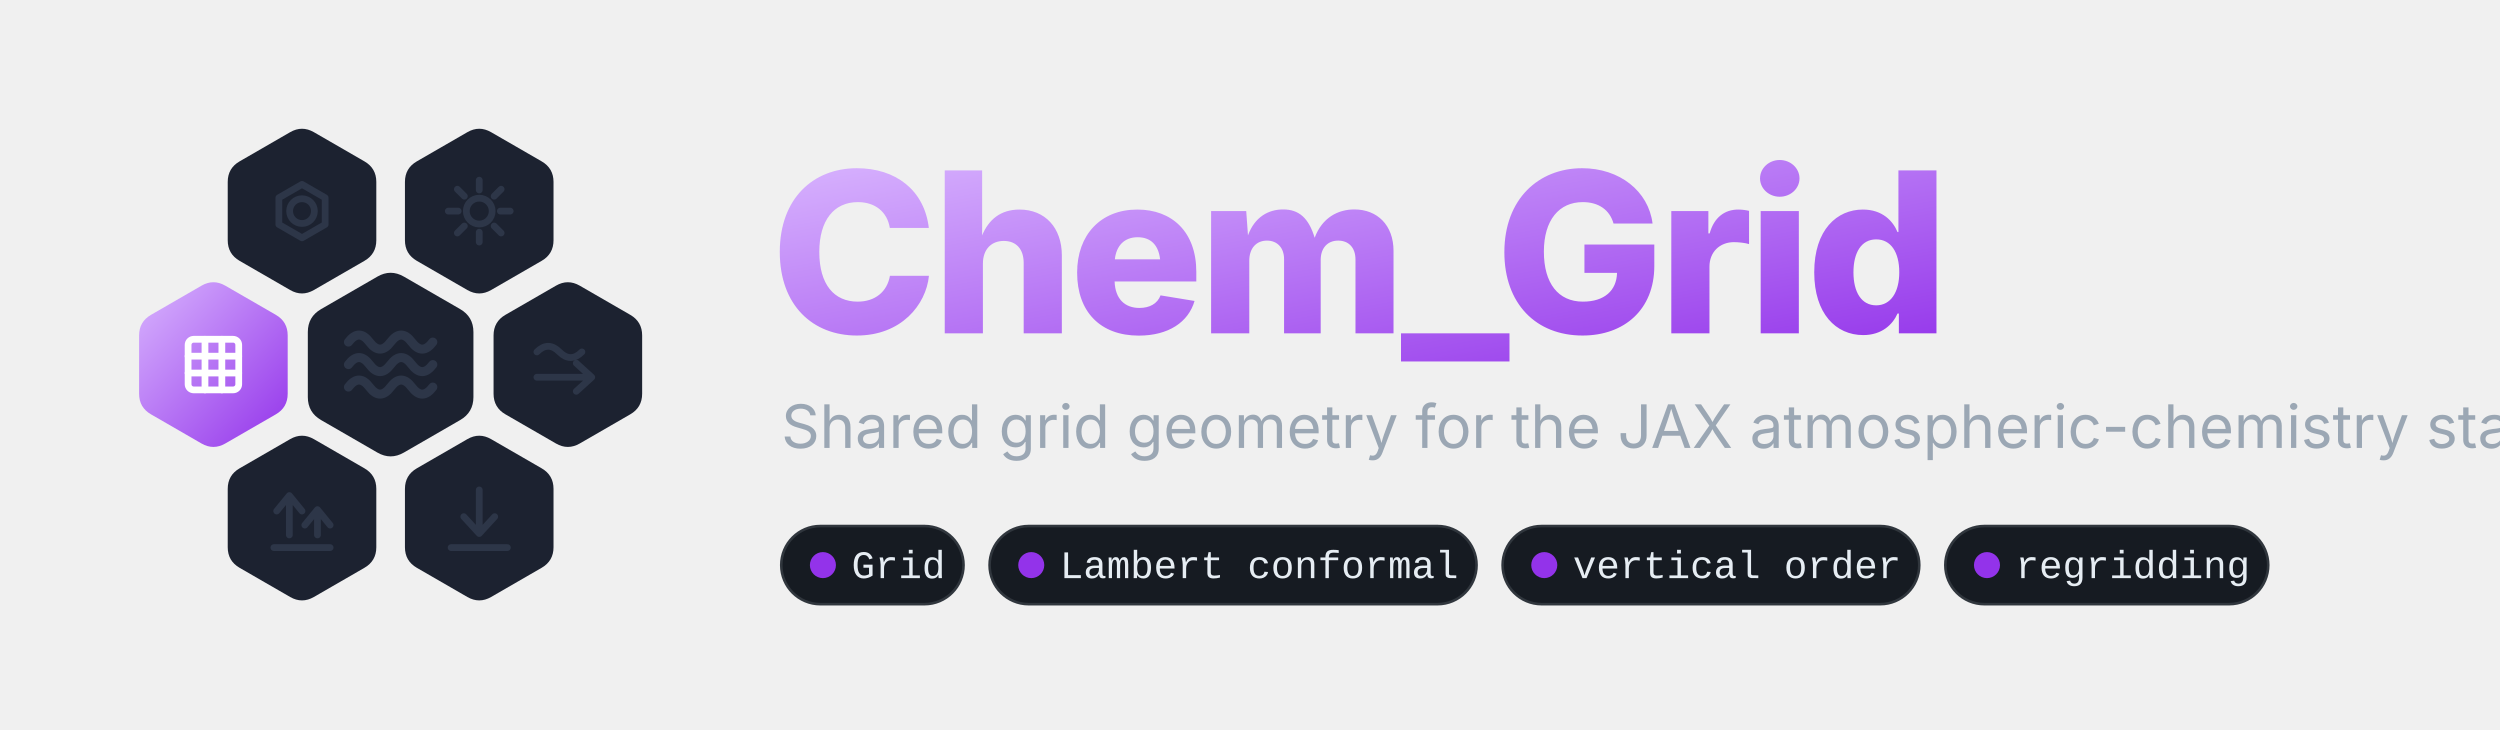
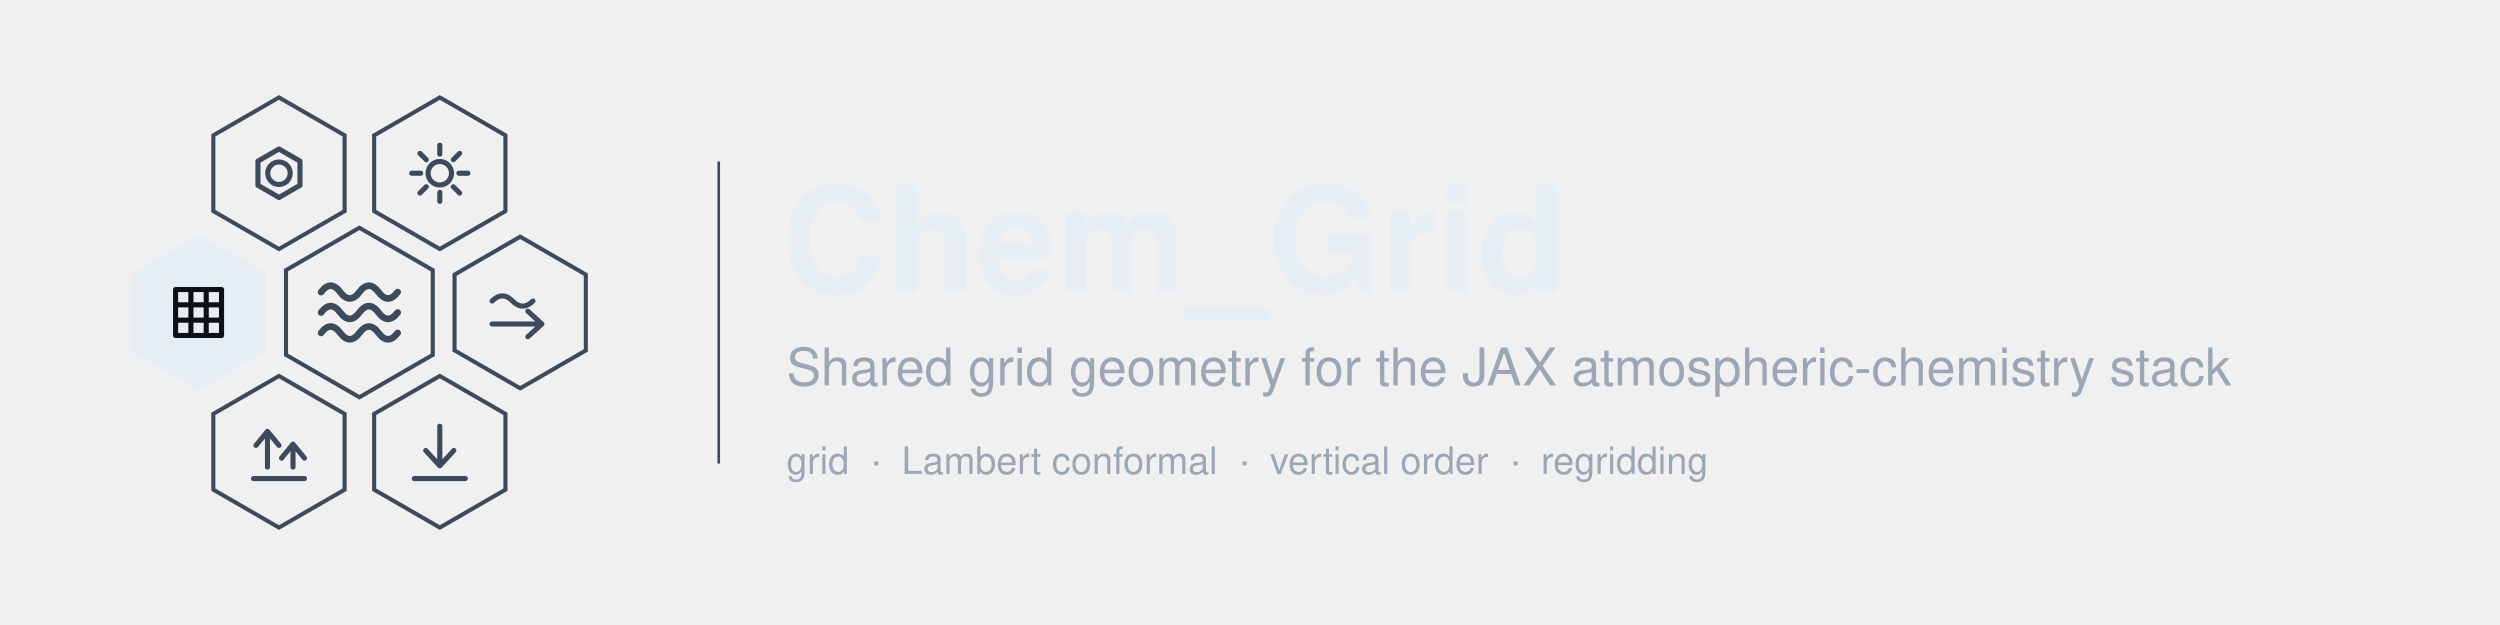
- <svg xmlns="http://www.w3.org/2000/svg" viewBox="0 0 960 280" width="960" height="280">
-   <defs>
-     <linearGradient id="word" x1="0" y1="0" x2="1" y2="1">
-       <stop offset="0" stop-color="#D8B4FE" />
-       <stop offset="1" stop-color="#9333EA" />
-     </linearGradient>
-   </defs>
-   <g transform="translate(150,140.0) scale(1.08)">
-     <defs>
-       <linearGradient id="bhub" x1="0" y1="0" x2="1" y2="1">
-         <stop offset="0" stop-color="#818CF8" />
-         <stop offset="1" stop-color="#4338CA" />
-       </linearGradient>
-       <linearGradient id="bfastj" x1="0" y1="0" x2="1" y2="1">
-         <stop offset="0" stop-color="#FDE047" />
-         <stop offset="1" stop-color="#F59E0B" />
-       </linearGradient>
-       <linearGradient id="bmint" x1="0" y1="0" x2="1" y2="1">
-         <stop offset="0" stop-color="#67E8F9" />
-         <stop offset="1" stop-color="#0891B2" />
-       </linearGradient>
-       <linearGradient id="bdepconv" x1="0" y1="0" x2="1" y2="1">
-         <stop offset="0" stop-color="#93C5FD" />
-         <stop offset="1" stop-color="#2563EB" />
-       </linearGradient>
-       <linearGradient id="bemis_geos" x1="0" y1="0" x2="1" y2="1">
-         <stop offset="0" stop-color="#86EFAC" />
-         <stop offset="1" stop-color="#16A34A" />
-       </linearGradient>
-       <linearGradient id="bchem_grid" x1="0" y1="0" x2="1" y2="1">
-         <stop offset="0" stop-color="#D8B4FE" />
-         <stop offset="1" stop-color="#9333EA" />
-       </linearGradient>
-       <linearGradient id="bsmvgear" x1="0" y1="0" x2="1" y2="1">
-         <stop offset="0" stop-color="#FDBA74" />
-         <stop offset="1" stop-color="#EA580C" />
-       </linearGradient>
-     </defs>
-     <path d="M27.28,-82.63Q31.51,-85.07 35.73,-82.63L53.69,-72.26Q57.92,-69.82 57.92,-64.94L57.92,-44.20Q57.92,-39.32 53.69,-36.88L35.73,-26.51Q31.51,-24.07 27.28,-26.51L9.32,-36.88Q5.09,-39.32 5.09,-44.20L5.09,-64.94Q5.09,-69.82 9.32,-72.26Z" fill="#1C2230" />
-     <g transform="translate(31.51,-54.57)" fill="none" stroke-linecap="round" stroke-linejoin="round" stroke="#2D3648" stroke-width="2.4">
+ <svg xmlns="http://www.w3.org/2000/svg" viewBox="0 0 960 240" width="960" height="240">
+   <g transform="translate(138,120.0) scale(0.98)">
+     <polygon points="31.51,-84.27 57.23,-69.42 57.23,-39.72 31.51,-24.87 5.79,-39.72 5.79,-69.42" fill="none" stroke="#3D4A5C" stroke-width="1.6" />
+     <g transform="translate(31.51,-54.57)" fill="none" stroke-linecap="round" stroke-linejoin="round" stroke="#3D4A5C" stroke-width="2.0">
      <circle r="4.6" />
      <line x1="7.50" y1="0.00" x2="11.00" y2="0.00" />
      <line x1="5.30" y1="5.30" x2="7.78" y2="7.78" />
      <line x1="0.00" y1="7.50" x2="0.00" y2="11.00" />
      <line x1="-5.30" y1="5.30" x2="-7.78" y2="7.78" />
      <line x1="-7.50" y1="0.00" x2="-11.00" y2="0.00" />
      <line x1="-5.30" y1="-5.30" x2="-7.78" y2="-7.78" />
      <line x1="-0.00" y1="-7.50" x2="-0.00" y2="-11.00" />
      <line x1="5.30" y1="-5.30" x2="7.78" y2="-7.78" />
    </g>
-     <path d="M58.79,-28.06Q63.01,-30.50 67.24,-28.06L85.20,-17.69Q89.43,-15.25 89.43,-10.37L89.43,10.37Q89.43,15.25 85.20,17.69L67.24,28.06Q63.01,30.50 58.79,28.06L40.82,17.69Q36.60,15.25 36.60,10.37L36.60,-10.37Q36.60,-15.25 40.82,-17.69Z" fill="#1C2230" />
-     <g transform="translate(63.01,0.00)" fill="none" stroke-linecap="round" stroke-linejoin="round" stroke="#2D3648" stroke-width="2.4">
+     <polygon points="63.01,-29.70 88.73,-14.85 88.73,14.85 63.01,29.70 37.29,14.85 37.29,-14.85" fill="none" stroke="#3D4A5C" stroke-width="1.6" />
+     <g transform="translate(63.01,0.00)" fill="none" stroke-linecap="round" stroke-linejoin="round" stroke="#3D4A5C" stroke-width="2.0">
      <path d="M-11,-4.5 q4,-4 8,0 t8,0" />
      <path d="M-11,4.5 H8 M3,-0.5 L8.5,4.5 L3,9.5" />
    </g>
-     <path d="M27.28,26.51Q31.51,24.07 35.73,26.51L53.69,36.88Q57.92,39.32 57.92,44.20L57.92,64.94Q57.92,69.82 53.69,72.26L35.73,82.63Q31.51,85.07 27.28,82.63L9.32,72.26Q5.09,69.82 5.09,64.94L5.09,44.20Q5.09,39.32 9.32,36.88Z" fill="#1C2230" />
-     <g transform="translate(31.51,54.57)" fill="none" stroke-linecap="round" stroke-linejoin="round" stroke="#2D3648" stroke-width="2.4">
+     <polygon points="31.51,24.87 57.23,39.72 57.23,69.42 31.51,84.27 5.79,69.42 5.79,39.72" fill="none" stroke="#3D4A5C" stroke-width="1.6" />
+     <g transform="translate(31.51,54.57)" fill="none" stroke-linecap="round" stroke-linejoin="round" stroke="#3D4A5C" stroke-width="2.0">
      <path d="M0,-10 V5 M-5.5,-0.5 L0,5.5 L5.5,-0.5 M-10,10.5 H10" />
    </g>
-     <path d="M-35.73,26.51Q-31.51,24.07 -27.28,26.51L-9.32,36.88Q-5.09,39.32 -5.09,44.20L-5.09,64.94Q-5.09,69.82 -9.32,72.26L-27.28,82.63Q-31.51,85.07 -35.73,82.63L-53.69,72.26Q-57.92,69.82 -57.92,64.94L-57.92,44.20Q-57.92,39.32 -53.69,36.88Z" fill="#1C2230" />
-     <g transform="translate(-31.51,54.57)" fill="none" stroke-linecap="round" stroke-linejoin="round" stroke="#2D3648" stroke-width="2.4">
+     <polygon points="-31.51,24.87 -5.79,39.72 -5.79,69.42 -31.51,84.27 -57.23,69.42 -57.23,39.72" fill="none" stroke="#3D4A5C" stroke-width="1.6" />
+     <g transform="translate(-31.51,54.57)" fill="none" stroke-linecap="round" stroke-linejoin="round" stroke="#3D4A5C" stroke-width="2.0">
      <path d="M-10,10.5 H10 M-4.5,6 V-7 M-9,-2.5 L-4.5,-8 L0,-2.5 M5.5,6 V-2 M1,2.5 L5.5,-3 L10,2.5" />
    </g>
-     <path d="M-67.24,-28.06Q-63.01,-30.50 -58.79,-28.06L-40.82,-17.69Q-36.60,-15.25 -36.60,-10.37L-36.60,10.37Q-36.60,15.25 -40.82,17.69L-58.79,28.06Q-63.01,30.50 -67.24,28.06L-85.20,17.69Q-89.43,15.25 -89.43,10.37L-89.43,-10.37Q-89.43,-15.25 -85.20,-17.69Z" fill="url(#bchem_grid)" />
-     <g transform="translate(-63.01,0.00)" fill="none" stroke-linecap="round" stroke-linejoin="round" stroke="#fff" stroke-width="2.4">
-       <rect x="-9" y="-9" width="18" height="18" rx="2" />
+     <polygon points="-63.01,-30.50 -36.60,-15.25 -36.60,15.25 -63.01,30.50 -89.43,15.25 -89.43,-15.25" fill="#E6EDF3" stroke="none" />
+     <g transform="translate(-63.01,0.00)" fill="none" stroke-linecap="round" stroke-linejoin="round" stroke="#0D1117" stroke-width="2.0">
+       <rect x="-9" y="-9" width="18" height="18" />
      <path d="M-3,-9 V9 M3,-9 V9 M-9,-3 H9 M-9,3 H9" />
    </g>
-     <path d="M-35.73,-82.63Q-31.51,-85.07 -27.28,-82.63L-9.32,-72.26Q-5.09,-69.82 -5.09,-64.94L-5.09,-44.20Q-5.09,-39.32 -9.32,-36.88L-27.28,-26.51Q-31.51,-24.07 -35.73,-26.51L-53.69,-36.88Q-57.92,-39.32 -57.92,-44.20L-57.92,-64.94Q-57.92,-69.82 -53.69,-72.26Z" fill="#1C2230" />
-     <g transform="translate(-31.51,-54.57)" fill="none" stroke-linecap="round" stroke-linejoin="round" stroke="#2D3648" stroke-width="2.4">
+     <polygon points="-31.51,-84.27 -5.79,-69.42 -5.79,-39.72 -31.51,-24.87 -57.23,-39.72 -57.23,-69.42" fill="none" stroke="#3D4A5C" stroke-width="1.6" />
+     <g transform="translate(-31.51,-54.57)" fill="none" stroke-linecap="round" stroke-linejoin="round" stroke="#3D4A5C" stroke-width="2.0">
      <polygon points="0.00,-9.50 8.23,-4.75 8.23,4.75 0.00,9.50 -8.23,4.75 -8.23,-4.75" />
      <circle r="4.4" />
    </g>
-     <path d="M-4.71,-31.28Q0.00,-34.00 4.71,-31.28L24.73,-19.72Q29.44,-17.00 29.44,-11.56L29.44,11.56Q29.44,17.00 24.73,19.72L4.71,31.28Q0.00,34.00 -4.71,31.28L-24.73,19.72Q-29.44,17.00 -29.44,11.56L-29.44,-11.56Q-29.44,-17.00 -24.73,-19.72Z" fill="#1C2230" />
-     <g fill="none" stroke-linecap="round" stroke-linejoin="round" stroke="#2D3648" stroke-width="3.2">
+     <polygon points="0.00,-33.20 28.75,-16.60 28.75,16.60 0.00,33.20 -28.75,16.60 -28.75,-16.60" fill="none" stroke="#3D4A5C" stroke-width="1.6" />
+     <g transform="translate(0.00,0.00)" fill="none" stroke-linecap="round" stroke-linejoin="round" stroke="#3D4A5C" stroke-width="2.6">
      <path d="M-15,-8 q3.75,-5 7.5,0 t7.5,0 t7.5,0 t7.5,0" />
      <path d="M-15,0 q3.75,-5 7.5,0 t7.5,0 t7.5,0 t7.5,0" />
      <path d="M-15,8 q3.75,-5 7.5,0 t7.5,0 t7.5,0 t7.5,0" />
    </g>
  </g>
-   <text x="296" y="128" font-family="'Inter','Segoe UI','Helvetica Neue',Helvetica,Arial,sans-serif" font-size="86" font-weight="800" letter-spacing="-2">
-     <tspan fill="url(#word)">Chem_Grid</tspan>
-   </text>
-   <text x="300" y="172" font-family="'Inter','Segoe UI','Helvetica Neue',Helvetica,Arial,sans-serif" font-size="23" fill="#9BA7B4">Shared grid geometry for the JAX atmospheric-chemistry stack</text>
-   <rect x="300" y="202" width="70" height="30" rx="15" fill="#161B22" stroke="#30363D" />
-   <circle cx="316" cy="217" r="5" fill="#9333EA" />
-   <text x="327" y="222" font-family="'JetBrains Mono','SFMono-Regular',Consolas,'Liberation Mono',Menlo,monospace" font-size="15" fill="#E6EDF3">Grid</text>
-   <rect x="380" y="202" width="187" height="30" rx="15" fill="#161B22" stroke="#30363D" />
-   <circle cx="396" cy="217" r="5" fill="#9333EA" />
-   <text x="407" y="222" font-family="'JetBrains Mono','SFMono-Regular',Consolas,'Liberation Mono',Menlo,monospace" font-size="15" fill="#E6EDF3">Lambert conformal</text>
-   <rect x="577" y="202" width="160" height="30" rx="15" fill="#161B22" stroke="#30363D" />
-   <circle cx="593" cy="217" r="5" fill="#9333EA" />
-   <text x="604" y="222" font-family="'JetBrains Mono','SFMono-Regular',Consolas,'Liberation Mono',Menlo,monospace" font-size="15" fill="#E6EDF3">vertical order</text>
-   <rect x="747" y="202" width="124" height="30" rx="15" fill="#161B22" stroke="#30363D" />
-   <circle cx="763" cy="217" r="5" fill="#9333EA" />
-   <text x="774" y="222" font-family="'JetBrains Mono','SFMono-Regular',Consolas,'Liberation Mono',Menlo,monospace" font-size="15" fill="#E6EDF3">regridding</text>
+   <line x1="276" y1="62" x2="276" y2="178" stroke="#3D4A5C" stroke-width="1" />
+   <text x="300" y="112" font-family="'Helvetica Neue',Helvetica,Arial,'Segoe UI',sans-serif" font-size="56" font-weight="600" fill="#E6EDF3" stroke="none">Chem_Grid</text>
+   <text x="302" y="148" font-family="'Helvetica Neue',Helvetica,Arial,'Segoe UI',sans-serif" font-size="20" fill="#9BA7B4" stroke="none">Shared grid geometry for the JAX atmospheric-chemistry stack</text>
+   <text x="302" y="182" font-family="'Helvetica Neue',Helvetica,Arial,'Segoe UI',sans-serif" font-size="14.5" fill="#9BA7B4" stroke="none" xml:space="preserve">grid  ·  Lambert conformal  ·  vertical order  ·  regridding</text>
</svg>
